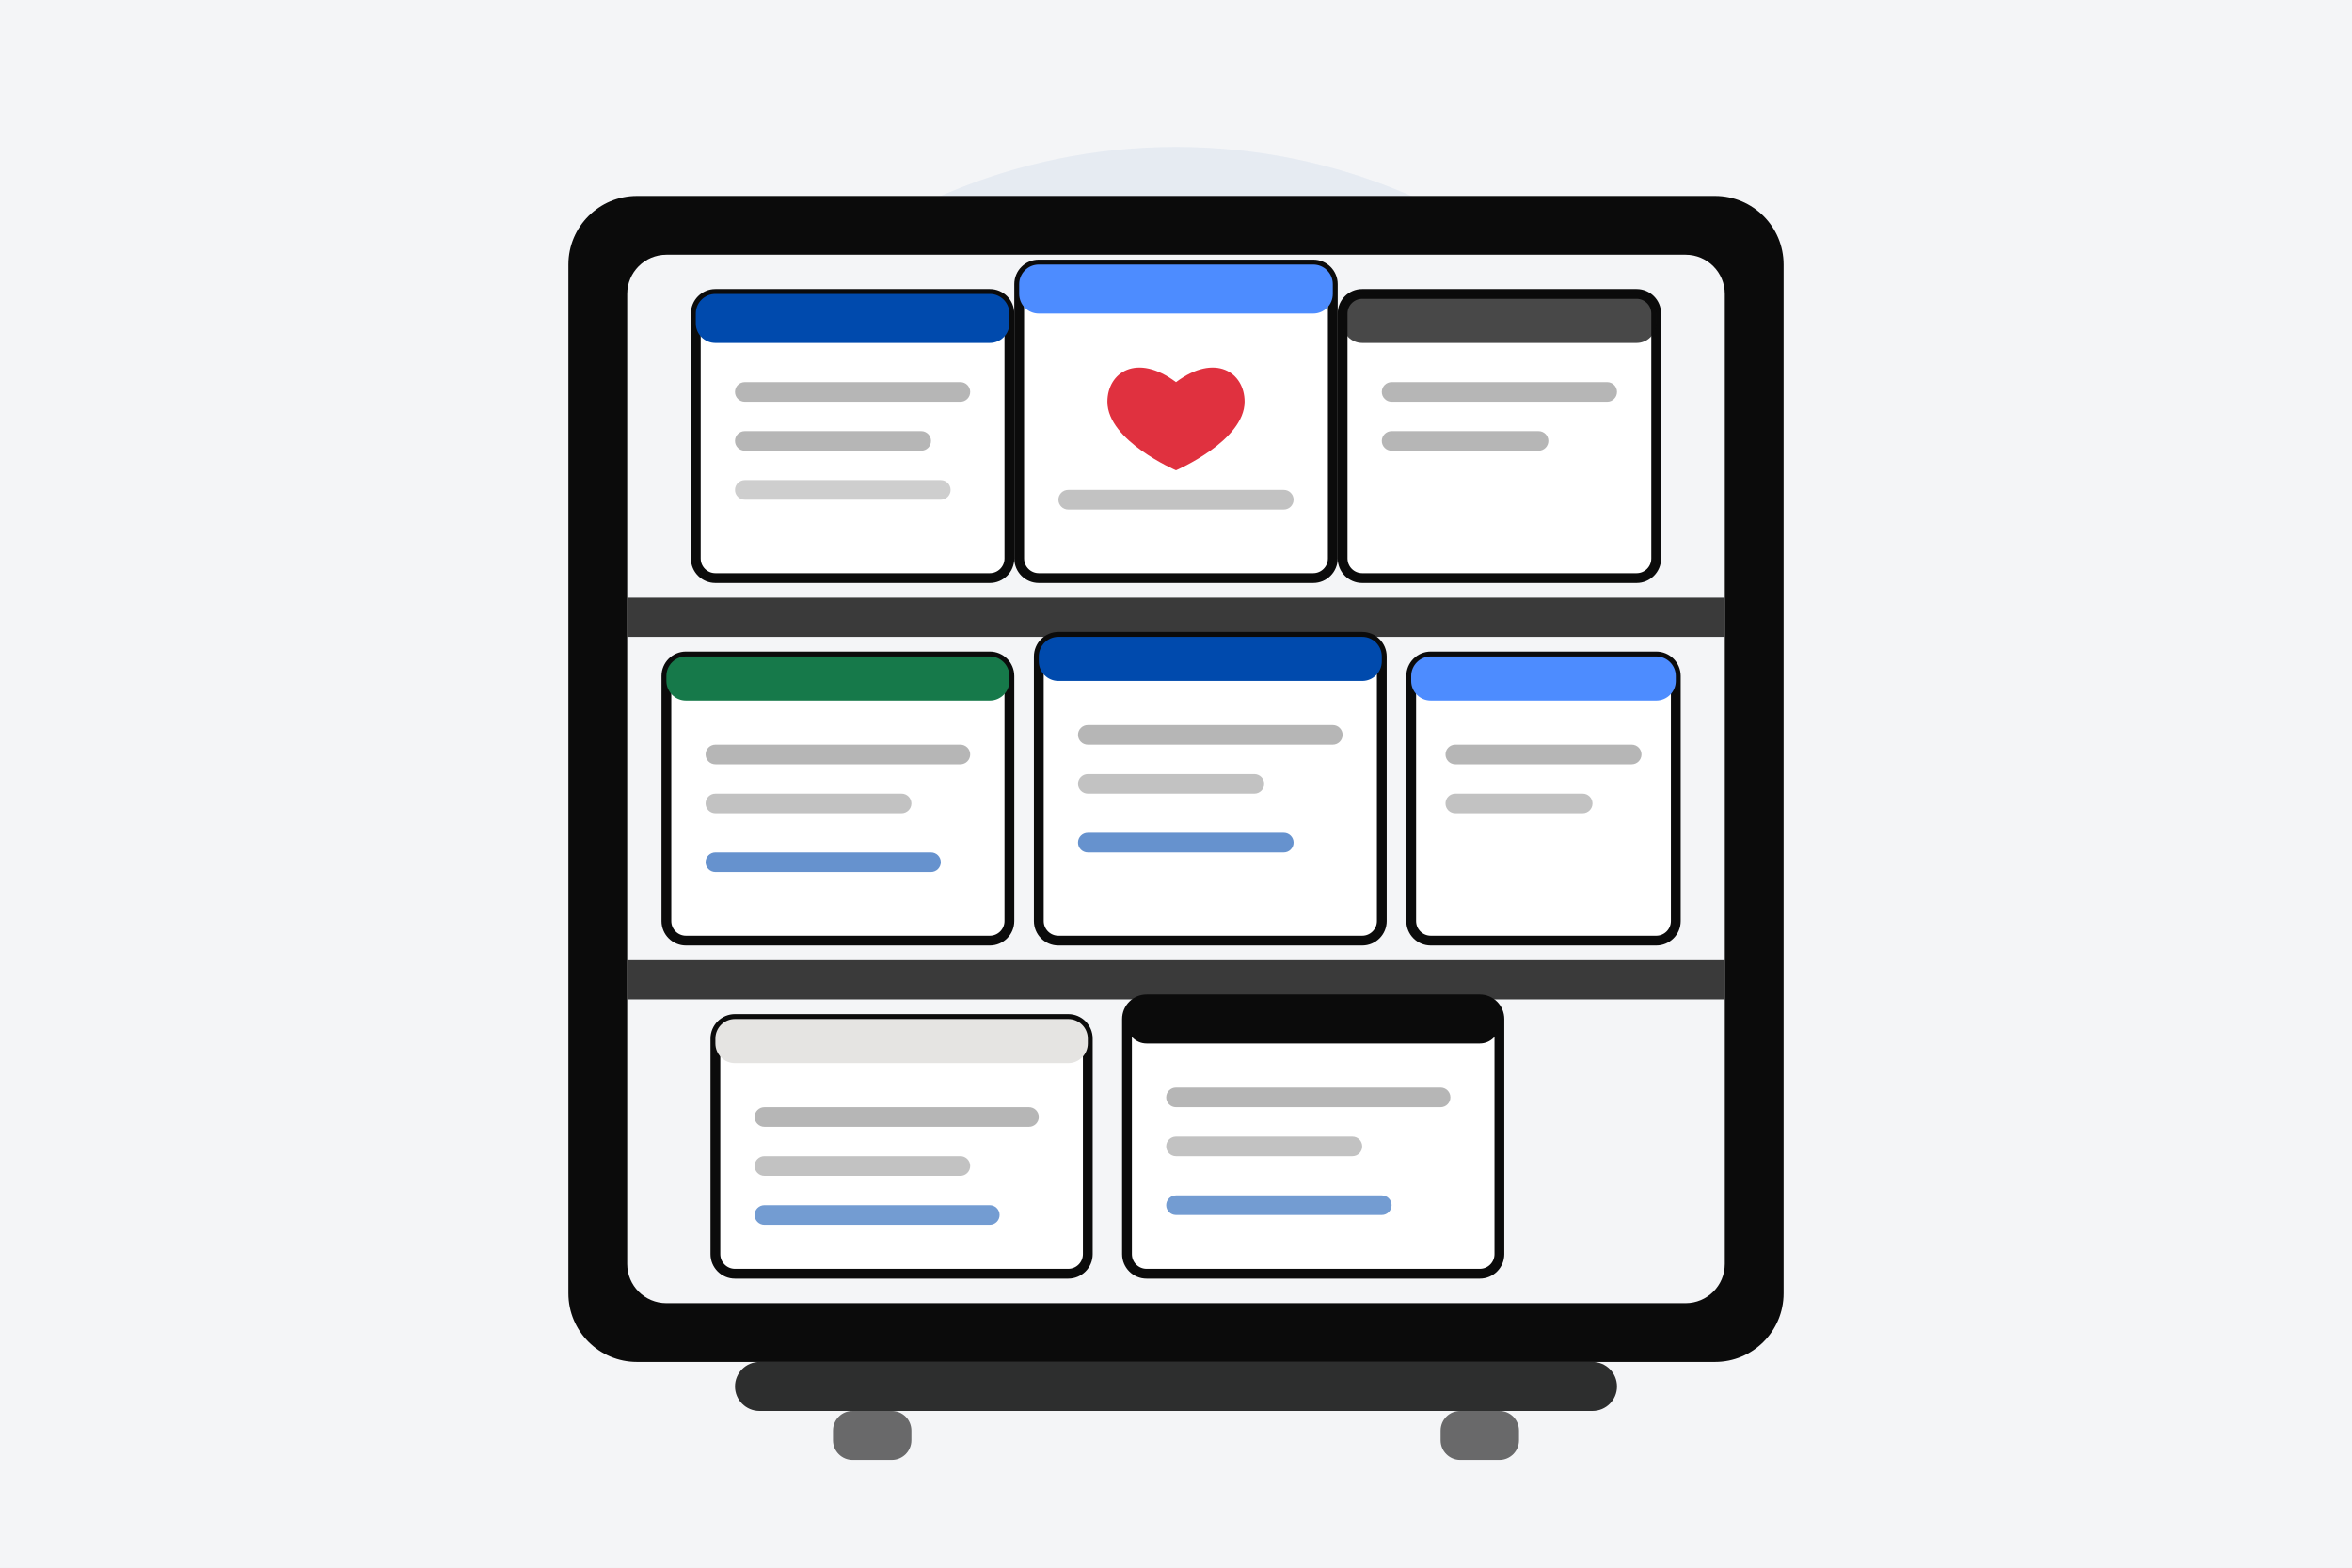
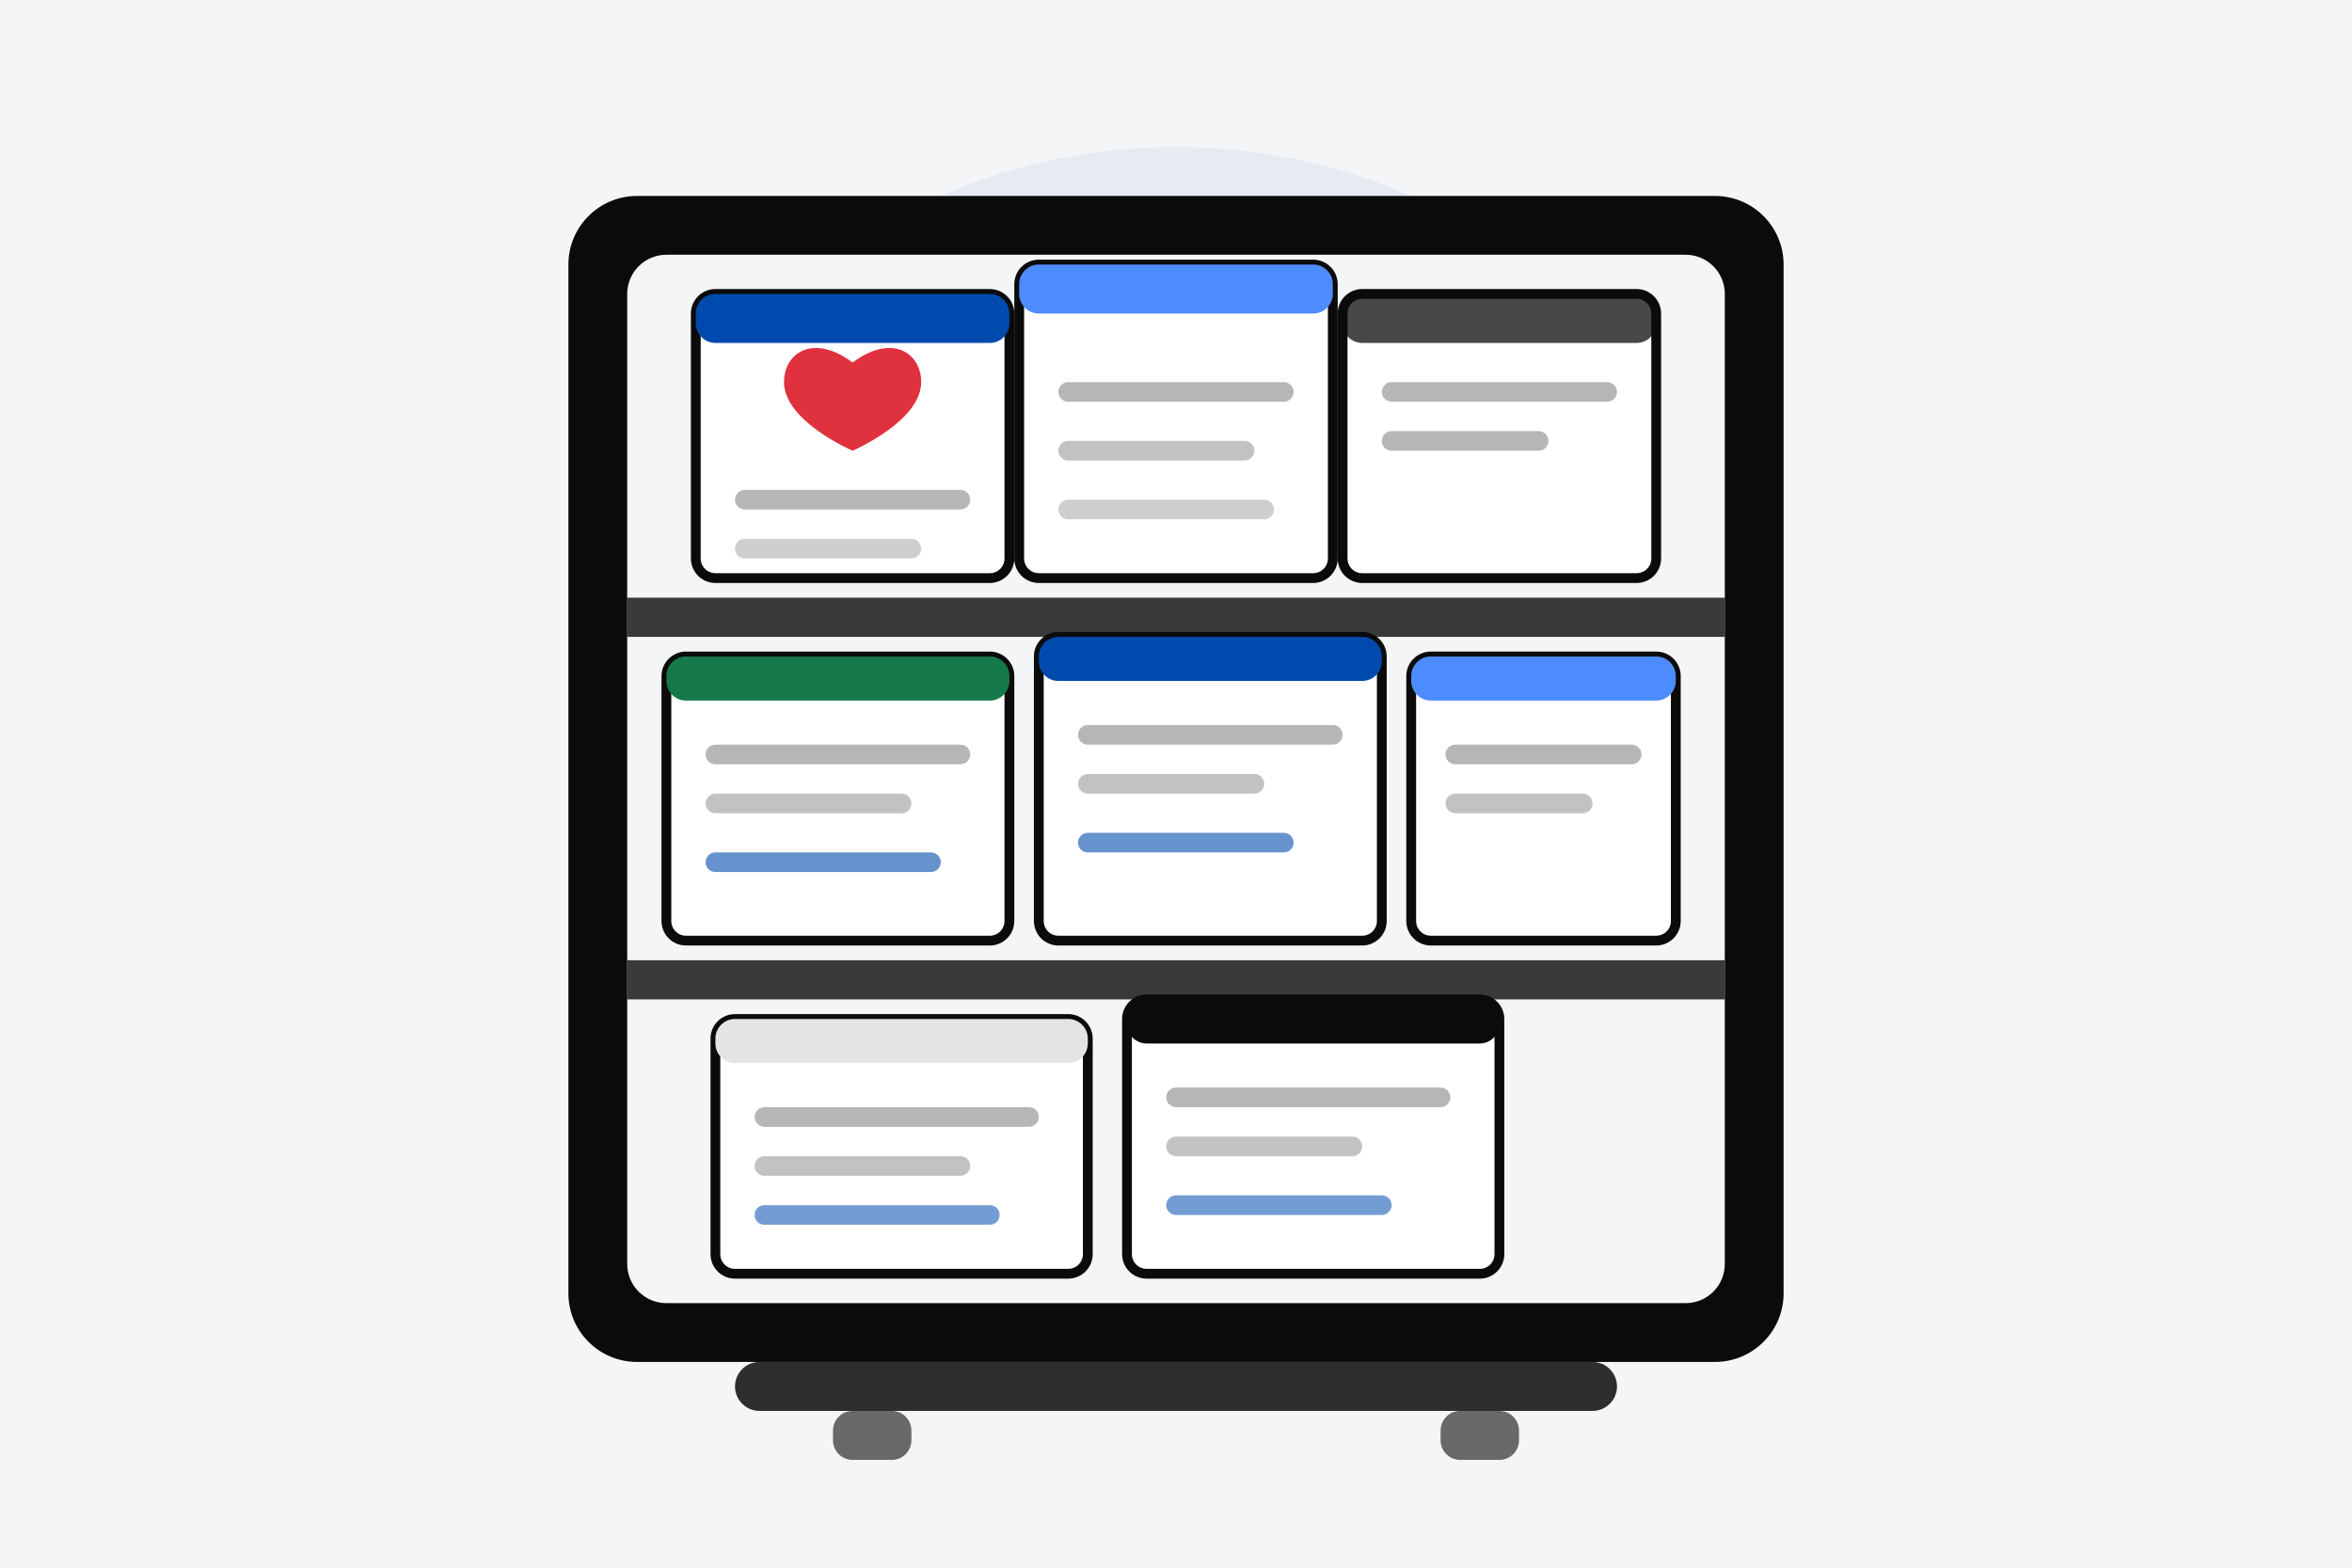
<svg xmlns="http://www.w3.org/2000/svg" viewBox="0 0 480 320" role="img" aria-label="A pamphlet rack with five leaflets, one for each organ the Doctor examines">
  <rect width="480" height="320" fill="#F4F5F7" />
  <circle cx="240" cy="150" r="120" fill="#004AAD" opacity="0.06" />
  <rect x="116" y="40" width="248" height="238" rx="14" fill="#0b0b0b" />
  <rect x="128" y="52" width="224" height="214" rx="8" fill="#F4F5F7" />
  <rect x="128" y="122" width="224" height="8" fill="#0b0b0b" opacity="0.8" />
  <rect x="128" y="196" width="224" height="8" fill="#0b0b0b" opacity="0.8" />
  <g>
    <rect x="142" y="60" width="64" height="58" rx="4" fill="#FFFFFF" stroke="#0b0b0b" stroke-width="2" />
    <rect x="142" y="60" width="64" height="10" rx="4" fill="#004AAD" />
-     <rect x="150" y="78" width="48" height="4" rx="2" fill="#0b0b0b" opacity="0.3" />
-     <rect x="150" y="88" width="40" height="4" rx="2" fill="#0b0b0b" opacity="0.3" />
-     <rect x="150" y="98" width="44" height="4" rx="2" fill="#0b0b0b" opacity="0.2" />
+     <path d="M174 74c-8-6-14-2-14 4 0 8 14 14 14 14s14-6 14-14c0-6-6-10-14-4z" fill="#E0313F" />
+     <rect x="150" y="100" width="48" height="4" rx="2" fill="#0b0b0b" opacity="0.3" />
+     <rect x="150" y="110" width="38" height="4" rx="2" fill="#0b0b0b" opacity="0.2" />
  </g>
  <g>
    <rect x="208" y="54" width="64" height="64" rx="4" fill="#FFFFFF" stroke="#0b0b0b" stroke-width="2" />
    <rect x="208" y="54" width="64" height="10" rx="4" fill="#4D8CFF" />
-     <path d="M240 78c-8-6-14-2-14 4 0 8 14 14 14 14s14-6 14-14c0-6-6-10-14-4z" fill="#E0313F" />
-     <rect x="216" y="100" width="48" height="4" rx="2" fill="#0b0b0b" opacity="0.25" />
+     <rect x="216" y="78" width="48" height="4" rx="2" fill="#0b0b0b" opacity="0.3" />
+     <rect x="216" y="90" width="40" height="4" rx="2" fill="#0b0b0b" opacity="0.25" />
+     <rect x="216" y="102" width="44" height="4" rx="2" fill="#0b0b0b" opacity="0.2" />
  </g>
  <g>
    <rect x="274" y="60" width="64" height="58" rx="4" fill="#FFFFFF" stroke="#0b0b0b" stroke-width="2" />
    <rect x="274" y="60" width="64" height="10" rx="4" fill="#0b0b0b" opacity="0.75" />
    <rect x="282" y="78" width="48" height="4" rx="2" fill="#0b0b0b" opacity="0.3" />
    <rect x="282" y="88" width="34" height="4" rx="2" fill="#0b0b0b" opacity="0.3" />
  </g>
  <g>
    <rect x="136" y="134" width="70" height="58" rx="4" fill="#FFFFFF" stroke="#0b0b0b" stroke-width="2" />
    <rect x="136" y="134" width="70" height="9" rx="4" fill="#16794A" />
    <rect x="144" y="152" width="54" height="4" rx="2" fill="#0b0b0b" opacity="0.3" />
    <rect x="144" y="162" width="42" height="4" rx="2" fill="#0b0b0b" opacity="0.25" />
    <rect x="144" y="174" width="48" height="4" rx="2" fill="#004AAD" opacity="0.6" />
  </g>
  <g>
    <rect x="212" y="130" width="70" height="62" rx="4" fill="#FFFFFF" stroke="#0b0b0b" stroke-width="2" />
    <rect x="212" y="130" width="70" height="9" rx="4" fill="#004AAD" />
    <rect x="220" y="148" width="54" height="4" rx="2" fill="#0b0b0b" opacity="0.3" />
    <rect x="220" y="158" width="38" height="4" rx="2" fill="#0b0b0b" opacity="0.25" />
    <rect x="220" y="170" width="44" height="4" rx="2" fill="#004AAD" opacity="0.6" />
  </g>
  <g>
    <rect x="288" y="134" width="54" height="58" rx="4" fill="#FFFFFF" stroke="#0b0b0b" stroke-width="2" />
    <rect x="288" y="134" width="54" height="9" rx="4" fill="#4D8CFF" />
    <rect x="295" y="152" width="40" height="4" rx="2" fill="#0b0b0b" opacity="0.3" />
    <rect x="295" y="162" width="30" height="4" rx="2" fill="#0b0b0b" opacity="0.25" />
  </g>
  <g>
    <rect x="146" y="208" width="76" height="52" rx="4" fill="#FFFFFF" stroke="#0b0b0b" stroke-width="2" />
    <rect x="146" y="208" width="76" height="9" rx="4" fill="#E5E4E2" />
    <rect x="154" y="226" width="58" height="4" rx="2" fill="#0b0b0b" opacity="0.3" />
    <rect x="154" y="236" width="44" height="4" rx="2" fill="#0b0b0b" opacity="0.25" />
    <rect x="154" y="246" width="50" height="4" rx="2" fill="#004AAD" opacity="0.55" />
  </g>
  <g>
    <rect x="230" y="204" width="76" height="56" rx="4" fill="#FFFFFF" stroke="#0b0b0b" stroke-width="2" />
    <rect x="230" y="204" width="76" height="9" rx="4" fill="#0b0b0b" />
    <rect x="238" y="222" width="58" height="4" rx="2" fill="#0b0b0b" opacity="0.3" />
    <rect x="238" y="232" width="40" height="4" rx="2" fill="#0b0b0b" opacity="0.25" />
    <rect x="238" y="244" width="46" height="4" rx="2" fill="#004AAD" opacity="0.55" />
  </g>
  <rect x="150" y="278" width="180" height="10" rx="5" fill="#0b0b0b" opacity="0.85" />
  <rect x="170" y="288" width="16" height="10" rx="4" fill="#0b0b0b" opacity="0.6" />
  <rect x="294" y="288" width="16" height="10" rx="4" fill="#0b0b0b" opacity="0.6" />
</svg>
